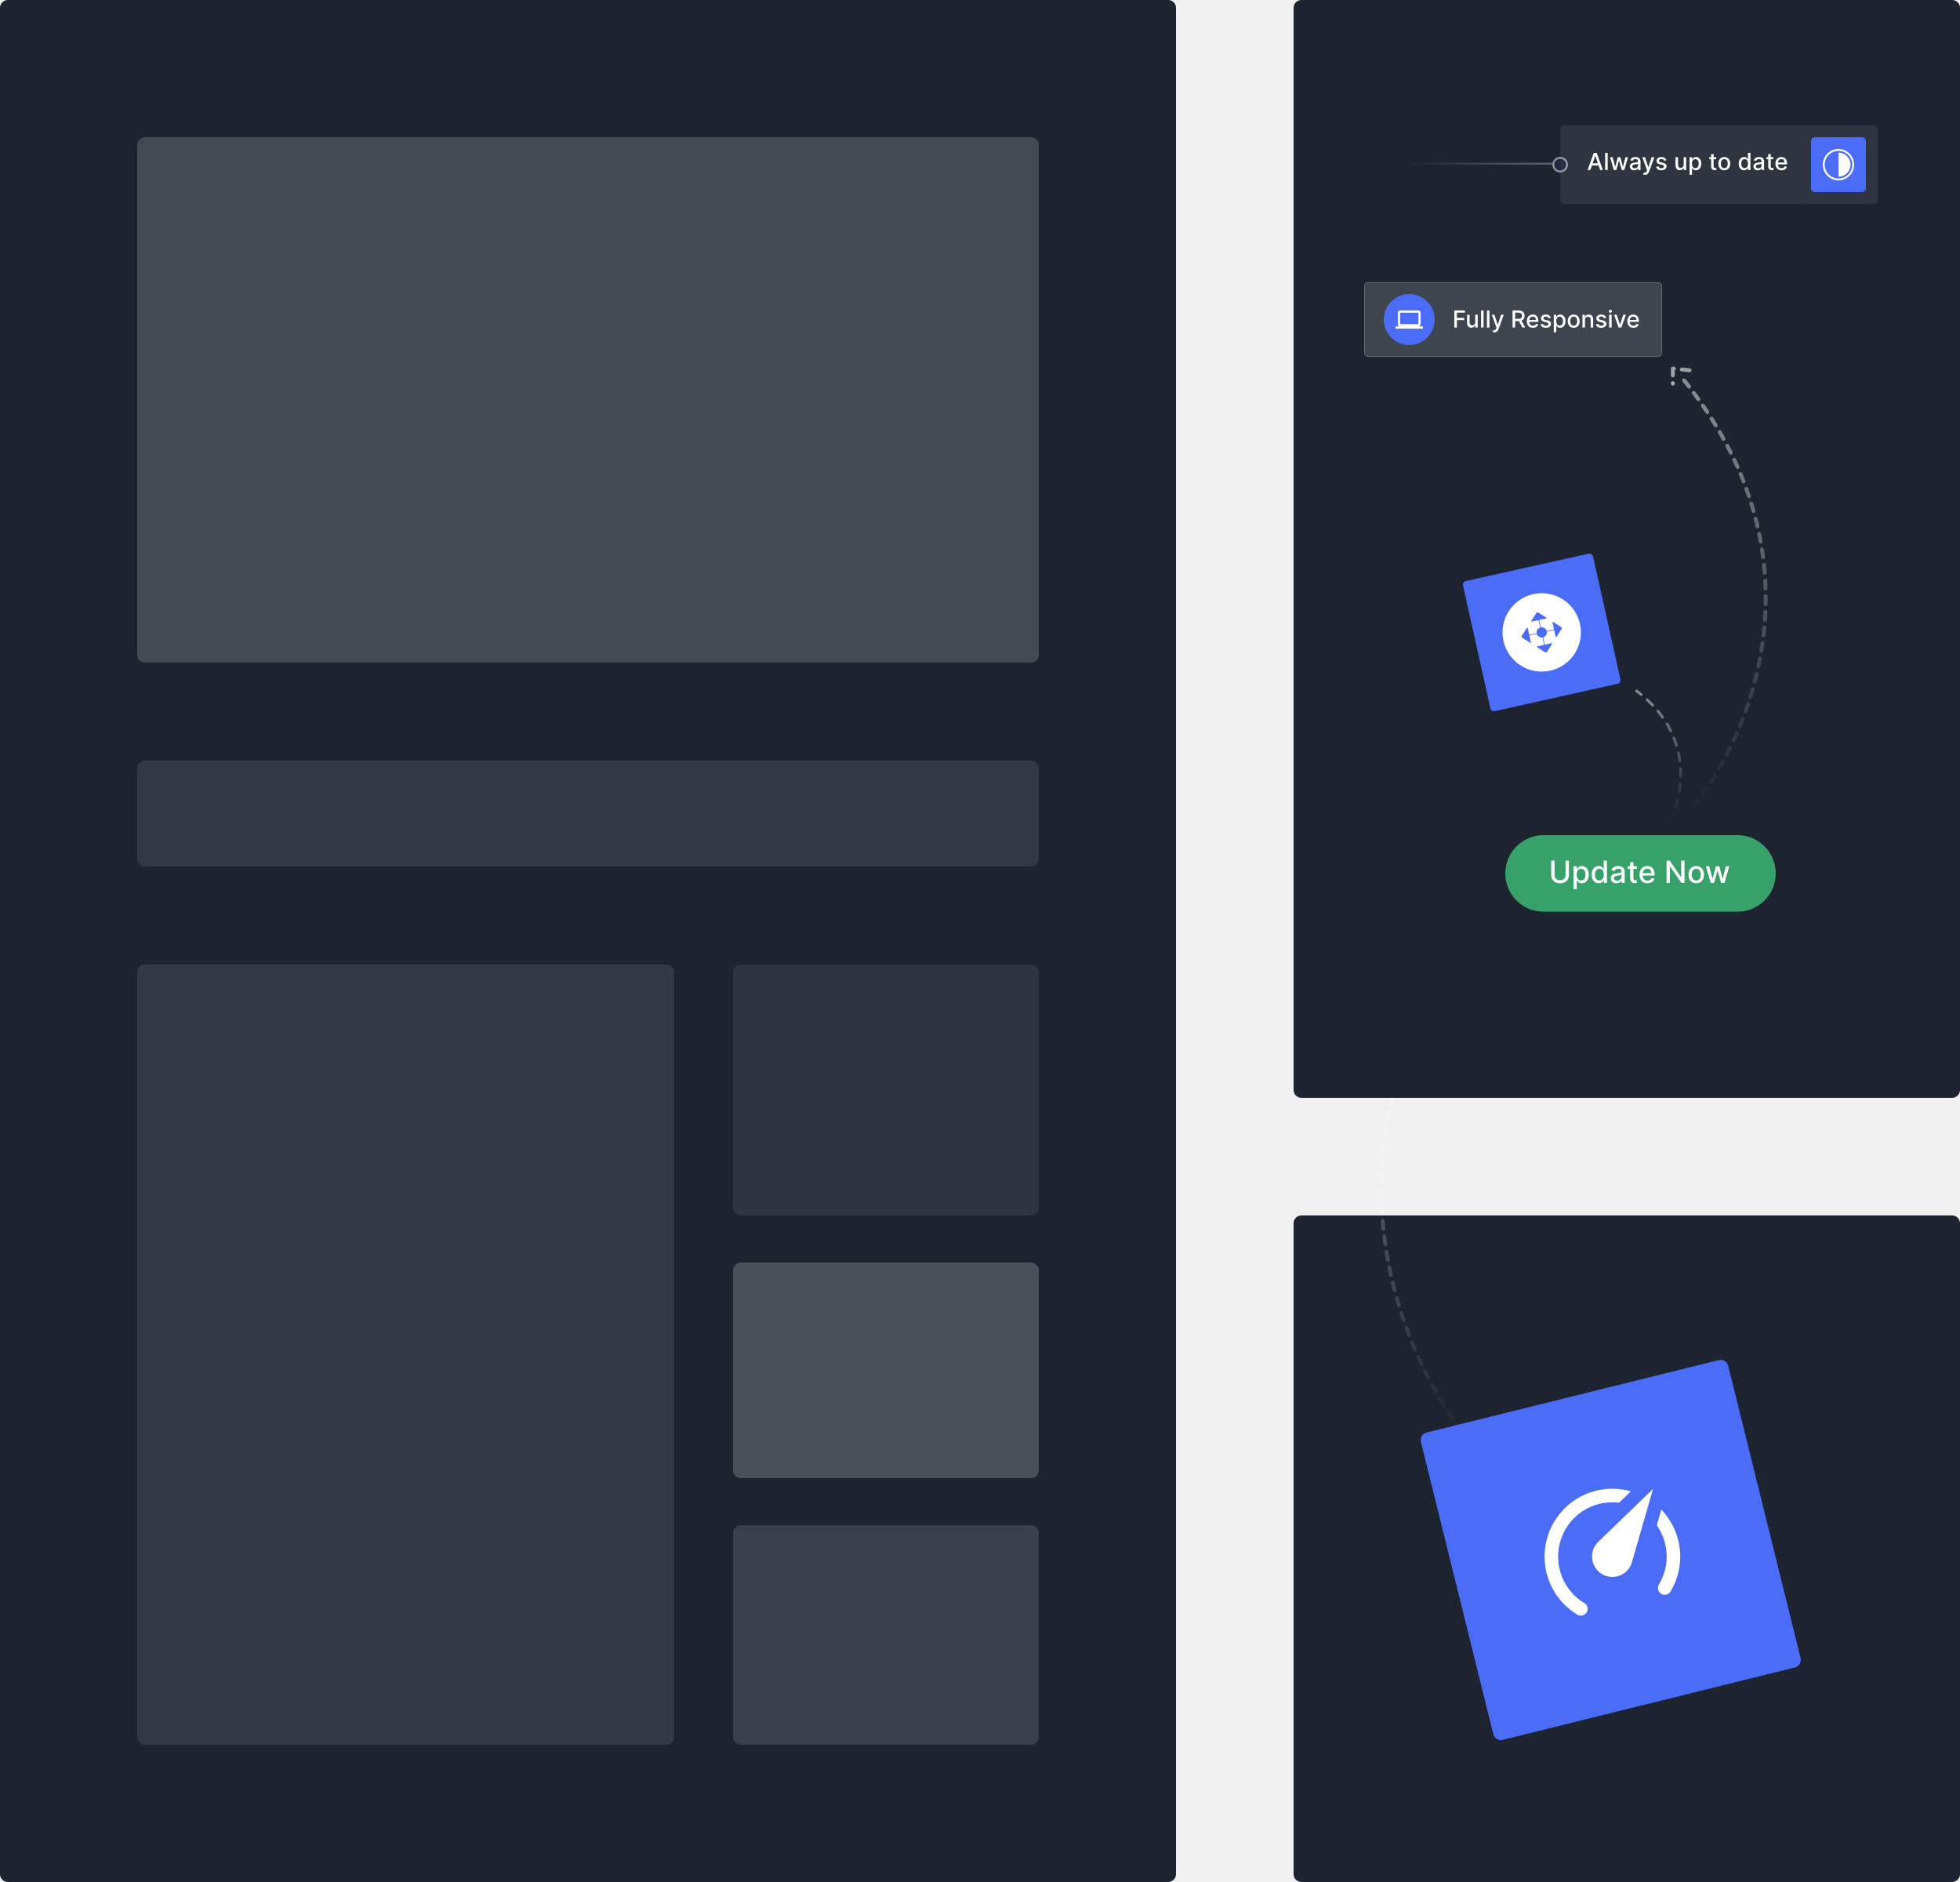
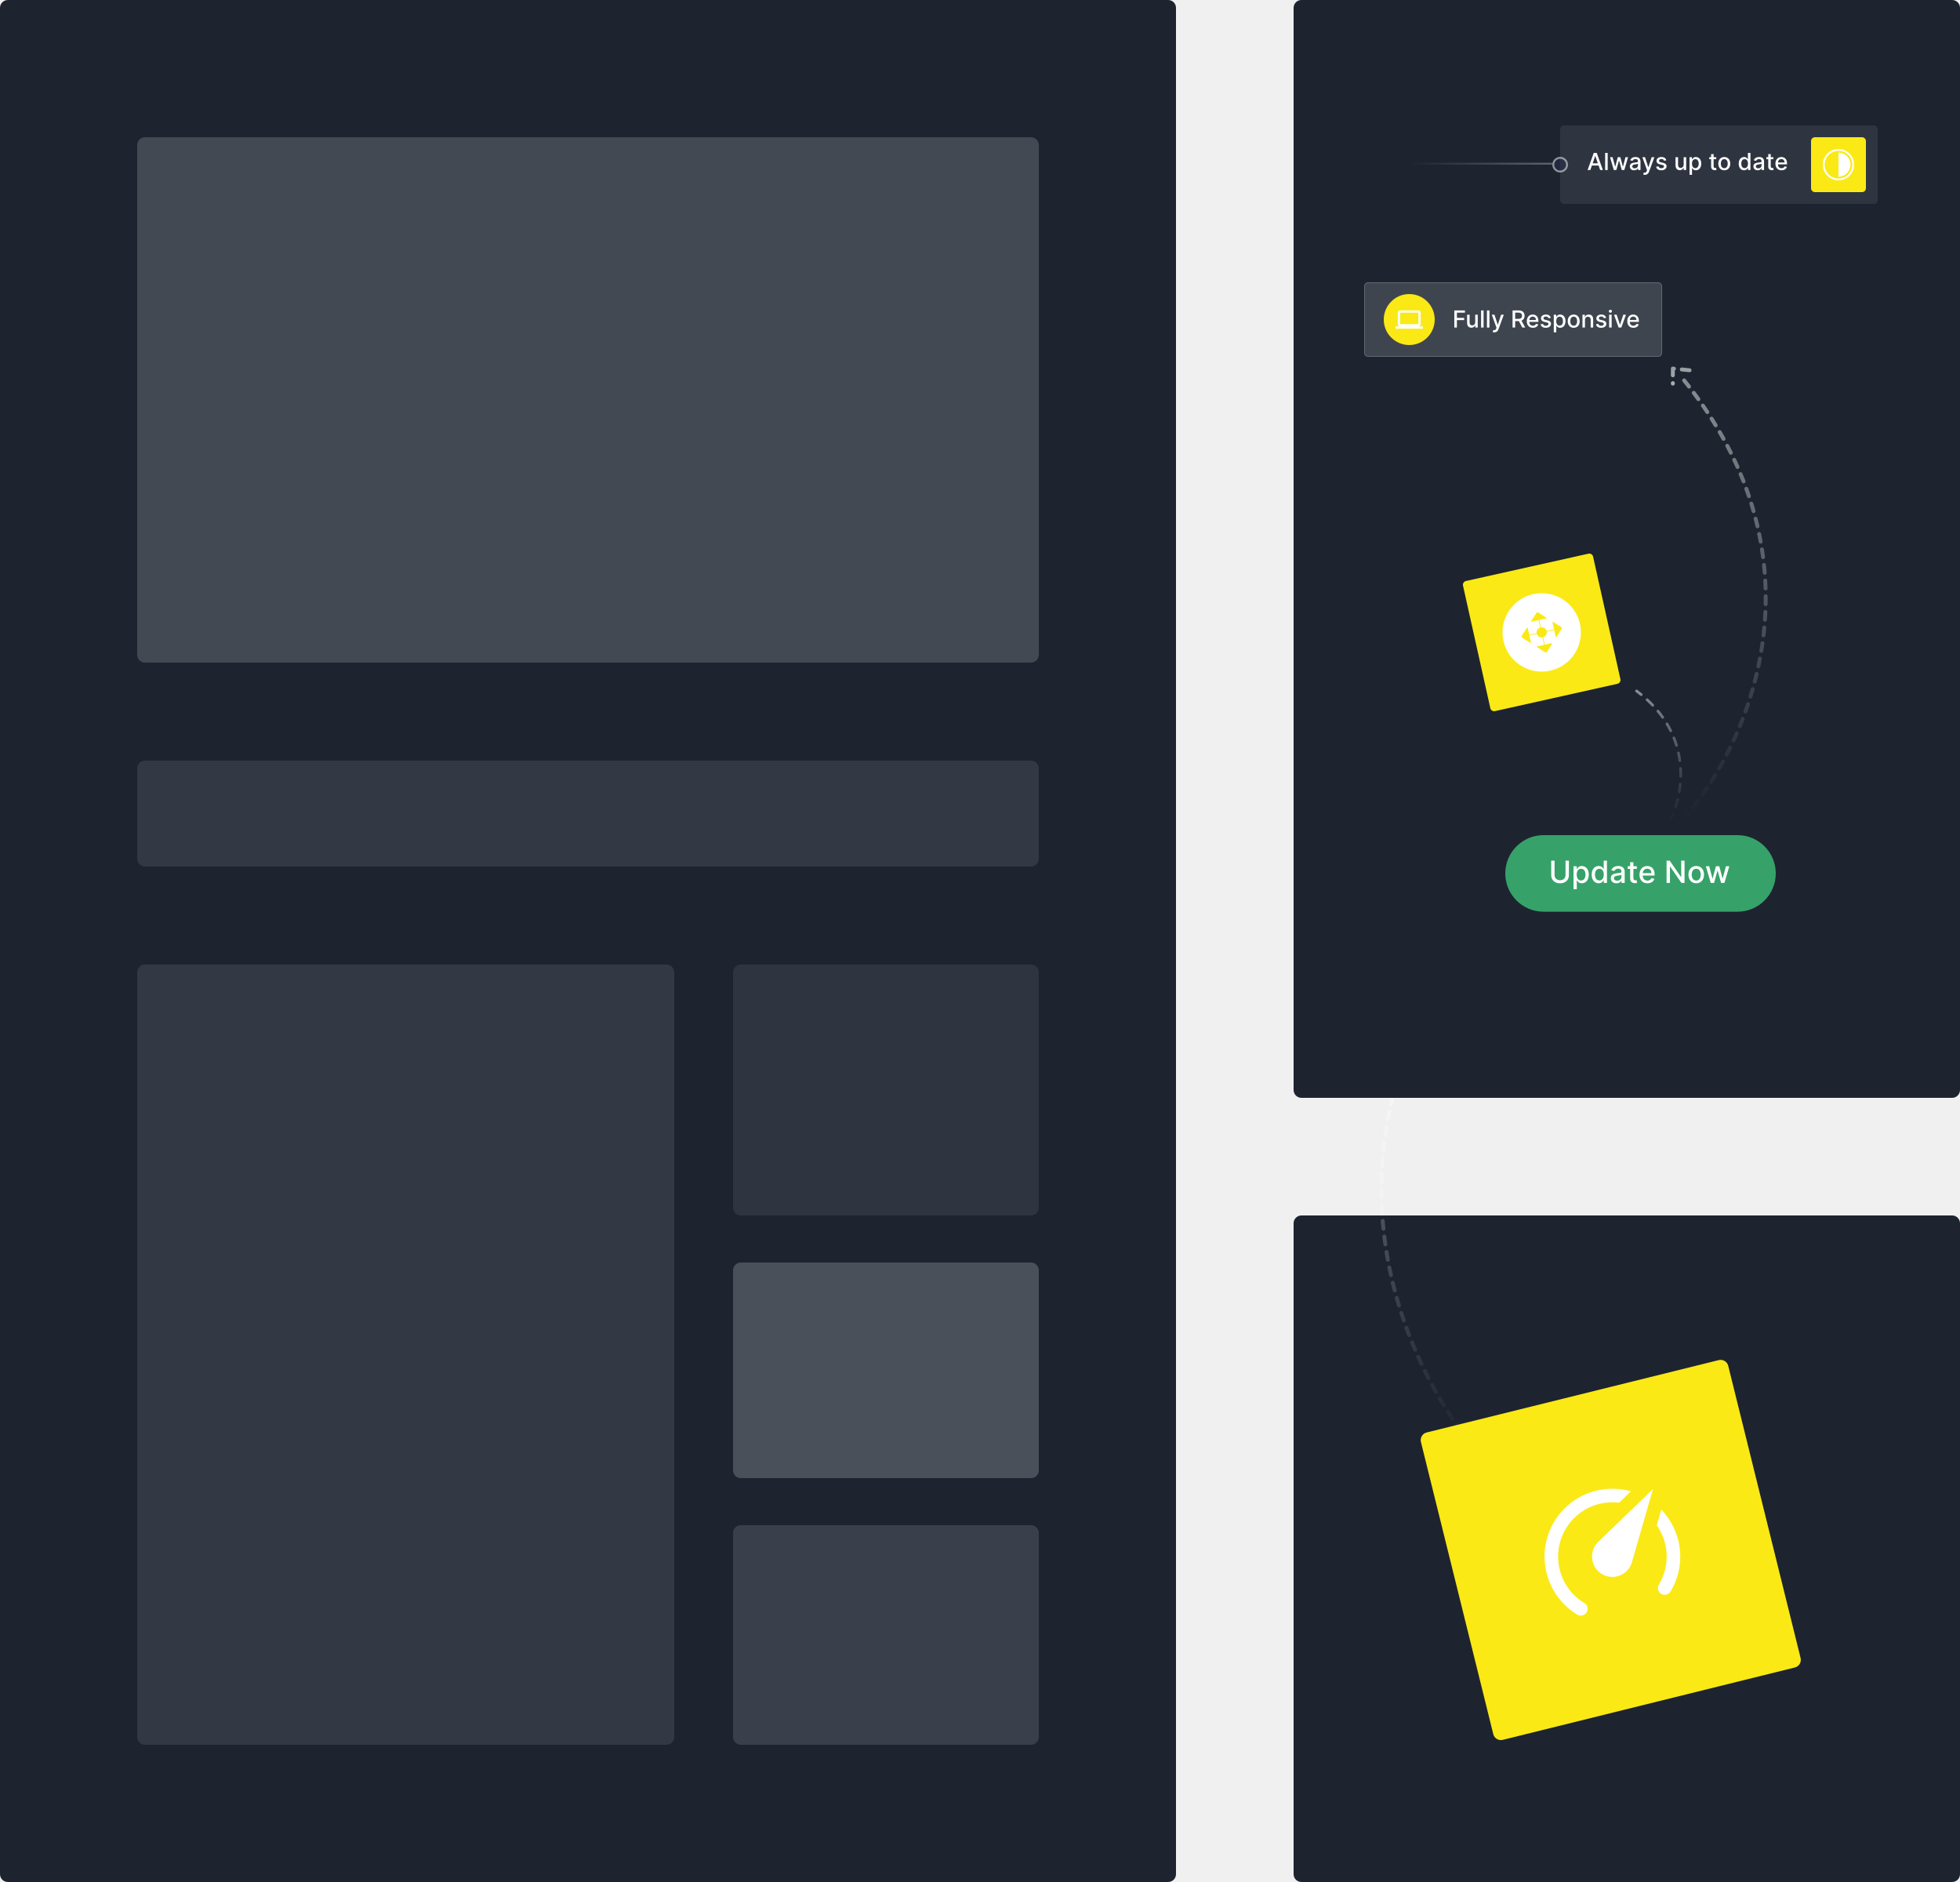
<svg xmlns="http://www.w3.org/2000/svg" width="500" height="480" viewBox="0 0 500 480" fill="none">
  <rect x="330" y="310" width="170" height="170" rx="2" fill="#1D2430" />
-   <rect x="362" y="365.831" width="80.765" height="80.765" rx="2" transform="rotate(-13.9128 362 365.831)" fill="#4A6CF7" />
+   <rect x="362" y="365.831" width="80.765" height="80.765" rx="2" transform="rotate(-13.9128 362 365.831)" fill="#FAE915" />
  <path d="M412.572 402.039C411.235 402.37 409.822 402.156 408.643 401.445C407.464 400.734 406.615 399.584 406.284 398.247C405.818 396.366 406.435 394.466 407.718 393.239L421.691 379.757L416.388 398.152C415.956 400.006 414.538 401.552 412.572 402.039ZM407.162 380.2C410.203 379.447 413.25 379.583 416.061 380.349L413.037 383.256C411.434 383.047 409.675 383.144 407.995 383.56C404.43 384.443 401.363 386.705 399.467 389.85C397.571 392.995 397.002 396.764 397.884 400.328C398.804 404.041 401.131 407.03 404.167 408.846L404.183 408.842C405.001 409.334 405.263 410.393 404.77 411.21C404.277 412.028 403.202 412.294 402.389 411.818C398.595 409.531 395.673 405.797 394.525 401.16C393.421 396.705 394.132 391.994 396.502 388.063C398.873 384.132 402.707 381.304 407.162 380.2ZM428.123 392.838C429.271 397.474 428.43 402.14 426.143 405.934C425.646 406.735 424.587 406.997 423.77 406.504C422.952 406.011 422.69 404.953 423.183 404.135C425.016 401.096 425.683 397.382 424.763 393.67C424.347 391.99 423.612 390.389 422.649 389.023L423.808 384.992C425.826 387.166 427.365 389.78 428.123 392.838Z" fill="white" />
  <rect width="300" height="480" rx="2" fill="#1D2430" />
  <rect x="35" y="35" width="230" height="134" rx="2" fill="white" fill-opacity="0.17" />
  <rect opacity="0.1" x="35" y="194" width="230" height="27" rx="2" fill="white" />
  <rect opacity="0.1" x="35" y="246" width="137" height="199" rx="2" fill="white" />
  <rect opacity="0.08" x="187" y="246" width="78" height="64" rx="2" fill="white" />
  <rect opacity="0.2" x="187" y="322" width="78" height="55" rx="2" fill="white" />
  <rect opacity="0.2" x="187" y="389" width="78" height="56" rx="2" fill="white" fill-opacity="0.65" />
  <path d="M377.795 371.295C358.482 349.772 331.574 292.451 378.448 235.357" stroke="url(#paint0_linear_50_445)" stroke-linecap="round" stroke-linejoin="round" stroke-dasharray="2 2" />
  <path d="M375.753 233.513L380.883 233V237.617" stroke="url(#paint1_linear_50_445)" stroke-linecap="round" stroke-linejoin="round" stroke-dasharray="2 2" />
  <rect x="330" width="170" height="280" rx="2" fill="#1D2430" />
  <rect x="384" y="213" width="69" height="19.528" rx="9.764" fill="#36A269" />
  <path d="M399.37 219.509V223.177C399.37 223.948 398.838 224.502 397.972 224.502C397.109 224.502 396.574 223.948 396.574 223.177V219.509H395.717V223.246C395.717 224.439 396.61 225.285 397.972 225.285C399.334 225.285 400.23 224.439 400.23 223.246V219.509H399.37Z" fill="white" />
  <path d="M401.41 226.788H402.239V224.527H402.289C402.439 224.799 402.744 225.274 403.521 225.274C404.553 225.274 405.302 224.447 405.302 223.068C405.302 221.687 404.541 220.874 403.512 220.874C402.722 220.874 402.436 221.357 402.289 221.62H402.22V220.93H401.41V226.788ZM402.222 223.06C402.222 222.17 402.611 221.579 403.335 221.579C404.087 221.579 404.464 222.214 404.464 223.06C404.464 223.914 404.075 224.566 403.335 224.566C402.622 224.566 402.222 223.956 402.222 223.06Z" fill="white" />
  <path d="M407.826 225.274C408.602 225.274 408.908 224.799 409.057 224.527H409.127V225.19H409.937V219.509H409.107V221.62H409.057C408.908 221.357 408.625 220.874 407.831 220.874C406.802 220.874 406.045 221.687 406.045 223.068C406.045 224.447 406.791 225.274 407.826 225.274ZM408.009 224.566C407.268 224.566 406.883 223.914 406.883 223.06C406.883 222.214 407.26 221.579 408.009 221.579C408.733 221.579 409.121 222.17 409.121 223.06C409.121 223.956 408.725 224.566 408.009 224.566Z" fill="white" />
  <path d="M412.36 225.285C413.065 225.285 413.462 224.927 413.62 224.608H413.653V225.19H414.463V222.361C414.463 221.121 413.487 220.874 412.81 220.874C412.039 220.874 411.329 221.185 411.051 221.962L411.831 222.139C411.953 221.837 412.263 221.545 412.821 221.545C413.356 221.545 413.631 221.826 413.631 222.308V222.328C413.631 222.63 413.32 222.624 412.555 222.713C411.747 222.808 410.921 223.018 410.921 223.986C410.921 224.824 411.55 225.285 412.36 225.285ZM412.541 224.619C412.072 224.619 411.734 224.408 411.734 223.998C411.734 223.554 412.127 223.396 412.607 223.332C412.876 223.296 413.514 223.224 413.634 223.104V223.654C413.634 224.158 413.231 224.619 412.541 224.619Z" fill="white" />
  <path d="M417.557 220.93H416.683V219.909H415.853V220.93H415.229V221.595H415.853V224.111C415.851 224.885 416.442 225.26 417.096 225.246C417.36 225.243 417.537 225.193 417.634 225.157L417.485 224.472C417.429 224.483 417.326 224.508 417.193 224.508C416.924 224.508 416.683 224.419 416.683 223.939V221.595H417.557V220.93Z" fill="white" />
  <path d="M420.265 225.276C421.194 225.276 421.851 224.819 422.04 224.125L421.255 223.984C421.105 224.386 420.745 224.591 420.273 224.591C419.563 224.591 419.086 224.131 419.064 223.31H422.093V223.016C422.093 221.476 421.172 220.874 420.206 220.874C419.019 220.874 418.237 221.778 418.237 223.088C418.237 224.411 419.008 225.276 420.265 225.276ZM419.066 222.688C419.1 222.084 419.538 221.559 420.212 221.559C420.856 221.559 421.277 222.036 421.28 222.688H419.066Z" fill="white" />
  <path d="M429.732 219.509H428.883V223.681H428.83L425.94 219.509H425.147V225.19H426.004V221.024H426.057L428.944 225.19H429.732V219.509Z" fill="white" />
  <path d="M432.71 225.276C433.912 225.276 434.697 224.397 434.697 223.079C434.697 221.753 433.912 220.874 432.71 220.874C431.509 220.874 430.724 221.753 430.724 223.079C430.724 224.397 431.509 225.276 432.71 225.276ZM432.713 224.58C431.928 224.58 431.562 223.895 431.562 223.077C431.562 222.261 431.928 221.568 432.713 221.568C433.493 221.568 433.859 222.261 433.859 223.077C433.859 223.895 433.493 224.58 432.713 224.58Z" fill="white" />
  <path d="M436.416 225.19H437.26L438.125 222.114H438.189L439.054 225.19H439.9L441.151 220.93H440.294L439.465 224.045H439.423L438.591 220.93H437.734L436.896 224.059H436.855L436.02 220.93H435.163L436.416 225.19Z" fill="white" />
  <path d="M429.313 209C445.373 191.102 467.749 143.437 428.77 95.96" stroke="url(#paint2_linear_50_445)" stroke-linecap="round" stroke-linejoin="round" stroke-dasharray="2 2" />
  <path d="M431.011 94.427L426.746 94V97.839" stroke="url(#paint3_linear_50_445)" stroke-linecap="round" stroke-linejoin="round" stroke-dasharray="2 2" />
  <path d="M425.919 209.552C429.35 203.094 432.466 187.389 417.488 176.228" stroke="url(#paint4_linear_50_445)" stroke-width="0.7" stroke-linecap="round" stroke-linejoin="round" stroke-dasharray="2 2" />
  <rect x="348" y="72" width="76" height="19" rx="1" fill="white" fill-opacity="0.15" />
  <rect x="348.1" y="72.1" width="75.8" height="18.8" rx="0.9" stroke="white" stroke-opacity="0.19" stroke-width="0.2" />
  <path d="M371 83.538H371.658V81.636H373.512V81.071H371.658V79.742H373.706V79.175H371V83.538Z" fill="white" />
  <path d="M376.333 82.181C376.335 82.737 375.921 83.001 375.563 83.001C375.169 83.001 374.896 82.716 374.896 82.271V80.266H374.259V82.347C374.259 83.159 374.705 83.581 375.333 83.581C375.825 83.581 376.16 83.321 376.311 82.972H376.345V83.538H376.972V80.266H376.333V82.181Z" fill="white" />
  <path d="M378.465 79.175H377.828V83.538H378.465V79.175Z" fill="white" />
  <path d="M379.959 79.175H379.322V83.538H379.959V79.175Z" fill="white" />
  <path d="M381.219 84.766C381.745 84.766 382.077 84.491 382.267 83.975L383.62 80.272L382.932 80.266L382.103 82.805H382.069L381.24 80.266H380.558L381.756 83.581L381.677 83.798C381.515 84.233 381.287 84.269 380.938 84.173L380.784 84.695C380.861 84.729 381.027 84.766 381.219 84.766Z" fill="white" />
  <path d="M385.859 83.538H386.518V81.887H387.413C387.428 81.887 387.44 81.887 387.455 81.887L388.342 83.538H389.092L388.124 81.772C388.659 81.574 388.925 81.129 388.925 80.543C388.925 79.739 388.427 79.175 387.415 79.175H385.859V83.538ZM386.518 81.32V79.739H387.344C387.994 79.739 388.263 80.048 388.263 80.543C388.263 81.035 387.994 81.32 387.353 81.32H386.518Z" fill="white" />
  <path d="M391.045 83.604C391.759 83.604 392.264 83.253 392.409 82.72L391.806 82.612C391.691 82.921 391.414 83.078 391.051 83.078C390.506 83.078 390.139 82.724 390.122 82.094H392.449V81.868C392.449 80.685 391.742 80.223 391 80.223C390.088 80.223 389.487 80.918 389.487 81.923C389.487 82.94 390.08 83.604 391.045 83.604ZM390.124 81.617C390.15 81.152 390.487 80.749 391.004 80.749C391.499 80.749 391.823 81.116 391.825 81.617H390.124Z" fill="white" />
  <path d="M395.608 81.065C395.476 80.555 395.078 80.223 394.37 80.223C393.631 80.223 393.107 80.613 393.107 81.192C393.107 81.657 393.388 81.966 394.002 82.102L394.556 82.224C394.871 82.294 395.018 82.435 395.018 82.639C395.018 82.893 394.748 83.091 394.33 83.091C393.949 83.091 393.703 82.927 393.627 82.605L393.011 82.699C393.118 83.278 393.599 83.604 394.334 83.604C395.125 83.604 395.672 83.185 395.672 82.592C395.672 82.13 395.378 81.844 394.777 81.706L394.257 81.587C393.897 81.501 393.742 81.38 393.744 81.158C393.742 80.907 394.015 80.728 394.377 80.728C394.773 80.728 394.956 80.947 395.031 81.167L395.608 81.065Z" fill="white" />
  <path d="M396.373 84.766H397.01V83.029H397.048C397.163 83.238 397.398 83.602 397.994 83.602C398.787 83.602 399.362 82.967 399.362 81.908C399.362 80.847 398.778 80.223 397.988 80.223C397.381 80.223 397.161 80.594 397.048 80.796H396.995V80.266H396.373V84.766ZM396.997 81.902C396.997 81.218 397.295 80.764 397.851 80.764C398.429 80.764 398.719 81.252 398.719 81.902C398.719 82.558 398.42 83.059 397.851 83.059C397.304 83.059 396.997 82.59 396.997 81.902Z" fill="white" />
  <path d="M401.454 83.604C402.377 83.604 402.98 82.929 402.98 81.917C402.98 80.898 402.377 80.223 401.454 80.223C400.532 80.223 399.929 80.898 399.929 81.917C399.929 82.929 400.532 83.604 401.454 83.604ZM401.456 83.07C400.854 83.07 400.572 82.543 400.572 81.915C400.572 81.288 400.854 80.756 401.456 80.756C402.055 80.756 402.336 81.288 402.336 81.915C402.336 82.543 402.055 83.07 401.456 83.07Z" fill="white" />
  <path d="M404.328 81.595C404.328 81.073 404.648 80.775 405.091 80.775C405.523 80.775 405.786 81.058 405.786 81.533V83.538H406.423V81.457C406.423 80.647 405.977 80.223 405.308 80.223C404.816 80.223 404.494 80.451 404.343 80.798H404.303V80.266H403.691V83.538H404.328V81.595Z" fill="white" />
  <path d="M409.729 81.065C409.597 80.555 409.199 80.223 408.491 80.223C407.752 80.223 407.228 80.613 407.228 81.192C407.228 81.657 407.509 81.966 408.123 82.102L408.677 82.224C408.992 82.294 409.139 82.435 409.139 82.639C409.139 82.893 408.869 83.091 408.451 83.091C408.07 83.091 407.825 82.927 407.748 82.605L407.132 82.699C407.239 83.278 407.72 83.604 408.455 83.604C409.246 83.604 409.793 83.185 409.793 82.592C409.793 82.13 409.499 81.844 408.898 81.706L408.379 81.587C408.018 81.501 407.863 81.38 407.865 81.158C407.863 80.907 408.136 80.728 408.498 80.728C408.894 80.728 409.077 80.947 409.152 81.167L409.729 81.065Z" fill="white" />
  <path d="M410.494 83.538H411.131V80.266H410.494V83.538ZM410.816 79.761C411.035 79.761 411.218 79.59 411.218 79.381C411.218 79.173 411.035 79 410.816 79C410.594 79 410.413 79.173 410.413 79.381C410.413 79.59 410.594 79.761 410.816 79.761Z" fill="white" />
  <path d="M414.788 80.266H414.104L413.277 82.784H413.243L412.414 80.266H411.73L412.919 83.538H413.601L414.788 80.266Z" fill="white" />
  <path d="M416.68 83.604C417.393 83.604 417.898 83.253 418.043 82.72L417.44 82.612C417.325 82.921 417.048 83.078 416.686 83.078C416.141 83.078 415.774 82.724 415.757 82.094H418.084V81.868C418.084 80.685 417.376 80.223 416.635 80.223C415.723 80.223 415.122 80.918 415.122 81.923C415.122 82.94 415.714 83.604 416.68 83.604ZM415.759 81.617C415.785 81.152 416.121 80.749 416.639 80.749C417.134 80.749 417.457 81.116 417.46 81.617H415.759Z" fill="white" />
-   <circle cx="359.5" cy="81.5" r="6.5" fill="#4A6CF7" />
+   <circle cx="359.5" cy="81.5" r="6.5" fill="#FAE915" />
  <path d="M357.167 79.75H361.833V82.667H357.167V79.75ZM361.833 83.25C361.988 83.25 362.136 83.189 362.246 83.079C362.355 82.97 362.417 82.821 362.417 82.667V79.75C362.417 79.426 362.154 79.167 361.833 79.167H357.167C356.843 79.167 356.583 79.426 356.583 79.75V82.667C356.583 82.821 356.645 82.97 356.754 83.079C356.864 83.189 357.012 83.25 357.167 83.25H356V83.833H363V83.25H361.833Z" fill="white" />
-   <rect x="373" y="148.4" width="34" height="34" rx="1" transform="rotate(-12.5713 373 148.4)" fill="#4A6CF7" />
+   <rect x="373" y="148.4" width="34" height="34" rx="1" transform="rotate(-12.5713 373 148.4)" fill="#FAE915" />
  <circle cx="393.293" cy="161.293" r="10" transform="rotate(-12.5713 393.293 161.293)" fill="white" />
  <g clip-path="url(#clip0_50_445)">
-     <path d="M398.281 159.94L396.256 158.654C396.106 158.558 396.015 158.621 396.054 158.796L396.433 160.496L394.539 160.919C394.355 160.293 393.738 159.901 393.094 160L392.675 158.119L394.375 157.74C394.55 157.701 394.569 157.593 394.418 157.497L392.393 156.21C392.242 156.115 392.043 156.159 391.948 156.309L390.661 158.335C390.565 158.485 390.629 158.576 390.803 158.537L392.504 158.158L392.923 160.037C392.298 160.222 391.905 160.838 392.005 161.483L390.111 161.905L389.732 160.206C389.693 160.031 389.584 160.012 389.489 160.163L388.202 162.188C388.106 162.338 388.151 162.538 388.301 162.633L390.326 163.92C390.477 164.015 390.567 163.952 390.528 163.778L390.149 162.076L392.04 161.654C392.225 162.279 392.842 162.672 393.486 162.572L393.908 164.464L392.208 164.843C392.034 164.882 392.015 164.991 392.165 165.086L394.191 166.373C394.341 166.468 394.54 166.424 394.636 166.274L395.923 164.248C396.018 164.098 395.955 164.007 395.78 164.046L394.082 164.425L393.661 162.536C394.286 162.351 394.678 161.735 394.579 161.091L396.471 160.669L396.85 162.369C396.889 162.544 396.997 162.563 397.093 162.412L398.38 160.387C398.476 160.236 398.432 160.036 398.281 159.94Z" fill="#4A6CF7" />
+     <path d="M398.281 159.94L396.256 158.654C396.106 158.558 396.015 158.621 396.054 158.796L396.433 160.496L394.539 160.919C394.355 160.293 393.738 159.901 393.094 160L392.675 158.119L394.375 157.74C394.55 157.701 394.569 157.593 394.418 157.497L392.393 156.21C392.242 156.115 392.043 156.159 391.948 156.309L390.661 158.335C390.565 158.485 390.629 158.576 390.803 158.537L392.504 158.158L392.923 160.037C392.298 160.222 391.905 160.838 392.005 161.483L390.111 161.905L389.732 160.206C389.693 160.031 389.584 160.012 389.489 160.163L388.202 162.188C388.106 162.338 388.151 162.538 388.301 162.633L390.326 163.92C390.477 164.015 390.567 163.952 390.528 163.778L390.149 162.076L392.04 161.654C392.225 162.279 392.842 162.672 393.486 162.572L393.908 164.464L392.208 164.843C392.034 164.882 392.015 164.991 392.165 165.086L394.191 166.373C394.341 166.468 394.54 166.424 394.636 166.274L395.923 164.248C396.018 164.098 395.955 164.007 395.78 164.046L394.082 164.425L393.661 162.536C394.286 162.351 394.678 161.735 394.579 161.091L396.471 160.669L396.85 162.369C396.889 162.544 396.997 162.563 397.093 162.412L398.38 160.387C398.476 160.236 398.432 160.036 398.281 159.94Z" fill="#FAE915" />
  </g>
  <g opacity="0.08">
    <rect x="398" y="32" width="81" height="20" rx="1" fill="white" />
    <rect x="398.1" y="32.1" width="80.8" height="19.8" rx="0.9" stroke="white" stroke-opacity="0.19" stroke-width="0.2" />
  </g>
-   <rect x="462" y="35" width="14" height="14" rx="1" fill="#4A6CF7" />
+   <rect x="462" y="35" width="14" height="14" rx="1" fill="#FAE915" />
  <path d="M468.998 38C466.791 38 465 39.791 465 41.998C465 44.209 466.791 46 468.998 46C471.209 46 473 44.209 473 41.998C473 39.791 471.209 38 468.998 38ZM469 45.524C467.054 45.524 465.476 43.946 465.476 42C465.476 40.054 467.054 38.476 469 38.476C470.946 38.476 472.524 40.054 472.524 42C472.524 43.946 470.946 45.524 469 45.524ZM469 38.928V45.069C470.694 45.069 472.071 43.692 472.071 41.998C472.071 40.308 470.694 38.928 469 38.928Z" fill="white" />
  <path d="M405.699 43.364L406.099 42.209H407.804L408.202 43.364H408.901L407.331 39H406.57L405 43.364H405.699ZM406.291 41.655L406.935 39.793H406.969L407.612 41.655H406.291Z" fill="white" />
  <path d="M410.117 39H409.48V43.364H410.117V39Z" fill="white" />
  <path d="M411.684 43.364H412.332L412.996 41.001H413.045L413.71 43.364H414.36L415.321 40.091H414.663L414.026 42.484H413.994L413.354 40.091H412.696L412.053 42.494H412.021L411.379 40.091H410.721L411.684 43.364Z" fill="white" />
  <path d="M416.878 43.436C417.419 43.436 417.724 43.161 417.845 42.916H417.871V43.364H418.493V41.19C418.493 40.238 417.743 40.048 417.223 40.048C416.631 40.048 416.085 40.287 415.872 40.883L416.471 41.02C416.565 40.788 416.803 40.564 417.232 40.564C417.643 40.564 417.854 40.779 417.854 41.15V41.165C417.854 41.397 417.615 41.393 417.027 41.461C416.407 41.533 415.772 41.695 415.772 42.439C415.772 43.082 416.256 43.436 416.878 43.436ZM417.017 42.925C416.656 42.925 416.396 42.763 416.396 42.447C416.396 42.106 416.699 41.985 417.068 41.936C417.274 41.908 417.764 41.853 417.856 41.761V42.183C417.856 42.571 417.547 42.925 417.017 42.925Z" fill="white" />
  <path d="M419.627 44.591C420.153 44.591 420.486 44.316 420.675 43.8L422.028 40.097L421.34 40.091L420.511 42.631H420.477L419.648 40.091H418.967L420.164 43.406L420.085 43.624C419.923 44.058 419.695 44.094 419.346 43.999L419.192 44.521C419.269 44.555 419.435 44.591 419.627 44.591Z" fill="white" />
  <path d="M425.081 40.89C424.949 40.381 424.551 40.048 423.843 40.048C423.104 40.048 422.58 40.438 422.58 41.018C422.58 41.482 422.861 41.791 423.475 41.928L424.029 42.049C424.344 42.119 424.491 42.26 424.491 42.465C424.491 42.718 424.22 42.916 423.803 42.916C423.421 42.916 423.176 42.752 423.1 42.43L422.484 42.524C422.59 43.104 423.072 43.43 423.807 43.43C424.597 43.43 425.145 43.01 425.145 42.418C425.145 41.955 424.851 41.67 424.25 41.531L423.73 41.412C423.37 41.327 423.215 41.205 423.217 40.984C423.215 40.732 423.487 40.553 423.85 40.553C424.246 40.553 424.429 40.773 424.504 40.992L425.081 40.89Z" fill="white" />
  <path d="M429.507 42.006C429.509 42.562 429.095 42.827 428.737 42.827C428.343 42.827 428.07 42.541 428.07 42.096V40.091H427.433V42.173C427.433 42.984 427.879 43.406 428.507 43.406C428.999 43.406 429.334 43.146 429.485 42.797H429.519V43.364H430.146V40.091H429.507V42.006Z" fill="white" />
  <path d="M431.002 44.591H431.639V42.854H431.677C431.792 43.063 432.027 43.428 432.623 43.428C433.416 43.428 433.991 42.793 433.991 41.734C433.991 40.673 433.407 40.048 432.617 40.048C432.01 40.048 431.79 40.419 431.677 40.621H431.624V40.091H431.002V44.591ZM431.626 41.727C431.626 41.043 431.924 40.59 432.48 40.59C433.058 40.59 433.348 41.077 433.348 41.727C433.348 42.383 433.049 42.884 432.48 42.884C431.933 42.884 431.626 42.416 431.626 41.727Z" fill="white" />
  <path d="M437.82 40.091H437.149V39.307H436.512V40.091H436.033V40.602H436.512V42.535C436.51 43.129 436.964 43.417 437.467 43.406C437.669 43.404 437.806 43.366 437.88 43.338L437.765 42.812C437.722 42.82 437.644 42.84 437.541 42.84C437.335 42.84 437.149 42.771 437.149 42.403V40.602H437.82V40.091Z" fill="white" />
  <path d="M439.869 43.43C440.791 43.43 441.394 42.754 441.394 41.742C441.394 40.724 440.791 40.048 439.869 40.048C438.946 40.048 438.343 40.724 438.343 41.742C438.343 42.754 438.946 43.43 439.869 43.43ZM439.871 42.895C439.268 42.895 438.987 42.369 438.987 41.74C438.987 41.114 439.268 40.581 439.871 40.581C440.469 40.581 440.751 41.114 440.751 41.74C440.751 42.369 440.469 42.895 439.871 42.895Z" fill="white" />
  <path d="M444.918 43.428C445.515 43.428 445.749 43.063 445.864 42.854H445.918V43.364H446.54V39H445.903V40.621H445.864C445.749 40.419 445.532 40.048 444.923 40.048C444.132 40.048 443.55 40.673 443.55 41.734C443.55 42.793 444.124 43.428 444.918 43.428ZM445.059 42.884C444.49 42.884 444.194 42.383 444.194 41.727C444.194 41.077 444.484 40.59 445.059 40.59C445.615 40.59 445.913 41.043 445.913 41.727C445.913 42.416 445.609 42.884 445.059 42.884Z" fill="white" />
  <path d="M448.401 43.436C448.943 43.436 449.247 43.161 449.369 42.916H449.394V43.364H450.017V41.19C450.017 40.238 449.267 40.048 448.747 40.048C448.154 40.048 447.609 40.287 447.396 40.883L447.994 41.02C448.088 40.788 448.327 40.564 448.755 40.564C449.166 40.564 449.377 40.779 449.377 41.15V41.165C449.377 41.397 449.139 41.393 448.551 41.461C447.931 41.533 447.296 41.695 447.296 42.439C447.296 43.082 447.779 43.436 448.401 43.436ZM448.54 42.925C448.18 42.925 447.92 42.763 447.92 42.447C447.92 42.106 448.222 41.985 448.591 41.936C448.798 41.908 449.288 41.853 449.379 41.761V42.183C449.379 42.571 449.07 42.925 448.54 42.925Z" fill="white" />
  <path d="M452.393 40.091H451.722V39.307H451.085V40.091H450.605V40.602H451.085V42.535C451.082 43.129 451.536 43.417 452.039 43.406C452.241 43.404 452.378 43.366 452.452 43.338L452.337 42.812C452.295 42.82 452.216 42.84 452.114 42.84C451.907 42.84 451.722 42.771 451.722 42.403V40.602H452.393V40.091Z" fill="white" />
  <path d="M454.473 43.43C455.187 43.43 455.692 43.078 455.836 42.545L455.233 42.437C455.118 42.746 454.841 42.903 454.479 42.903C453.934 42.903 453.567 42.55 453.55 41.919H455.877V41.693C455.877 40.511 455.17 40.048 454.428 40.048C453.516 40.048 452.915 40.743 452.915 41.749C452.915 42.765 453.508 43.43 454.473 43.43ZM453.552 41.442C453.578 40.977 453.915 40.575 454.432 40.575C454.927 40.575 455.251 40.941 455.253 41.442H453.552Z" fill="white" />
  <circle opacity="0.5" cx="398" cy="42" r="1.75" fill="#282C4D" stroke="white" stroke-width="0.5" />
  <line x1="347" y1="41.75" x2="396" y2="41.75" stroke="url(#paint5_linear_50_445)" stroke-width="0.5" />
  <defs>
    <linearGradient id="paint0_linear_50_445" x1="374.3" y1="234.975" x2="361.897" y2="369.833" gradientUnits="userSpaceOnUse">
      <stop stop-color="white" stop-opacity="0.48" />
      <stop offset="1" stop-color="white" stop-opacity="0" />
    </linearGradient>
    <linearGradient id="paint1_linear_50_445" x1="378.318" y1="233" x2="378.318" y2="237.617" gradientUnits="userSpaceOnUse">
      <stop stop-color="white" stop-opacity="0.55" />
      <stop offset="1" stop-color="white" stop-opacity="0.62" />
    </linearGradient>
    <linearGradient id="paint2_linear_50_445" x1="432.22" y1="95.642" x2="442.533" y2="207.784" gradientUnits="userSpaceOnUse">
      <stop stop-color="white" stop-opacity="0.48" />
      <stop offset="1" stop-color="white" stop-opacity="0" />
    </linearGradient>
    <linearGradient id="paint3_linear_50_445" x1="428.878" y1="94" x2="428.878" y2="97.839" gradientUnits="userSpaceOnUse">
      <stop stop-color="white" stop-opacity="0.55" />
      <stop offset="1" stop-color="white" stop-opacity="0.62" />
    </linearGradient>
    <linearGradient id="paint4_linear_50_445" x1="418.483" y1="175.882" x2="429.732" y2="208.225" gradientUnits="userSpaceOnUse">
      <stop stop-color="white" stop-opacity="0.48" />
      <stop offset="1" stop-color="white" stop-opacity="0" />
    </linearGradient>
    <linearGradient id="paint5_linear_50_445" x1="396" y1="42" x2="359.25" y2="42" gradientUnits="userSpaceOnUse">
      <stop stop-color="white" stop-opacity="0.28" />
      <stop offset="1" stop-color="white" stop-opacity="0" />
    </linearGradient>
    <clipPath id="clip0_50_445">
      <rect width="12" height="12" fill="white" transform="translate(386.13 156.742) rotate(-12.5713)" />
    </clipPath>
  </defs>
</svg>
